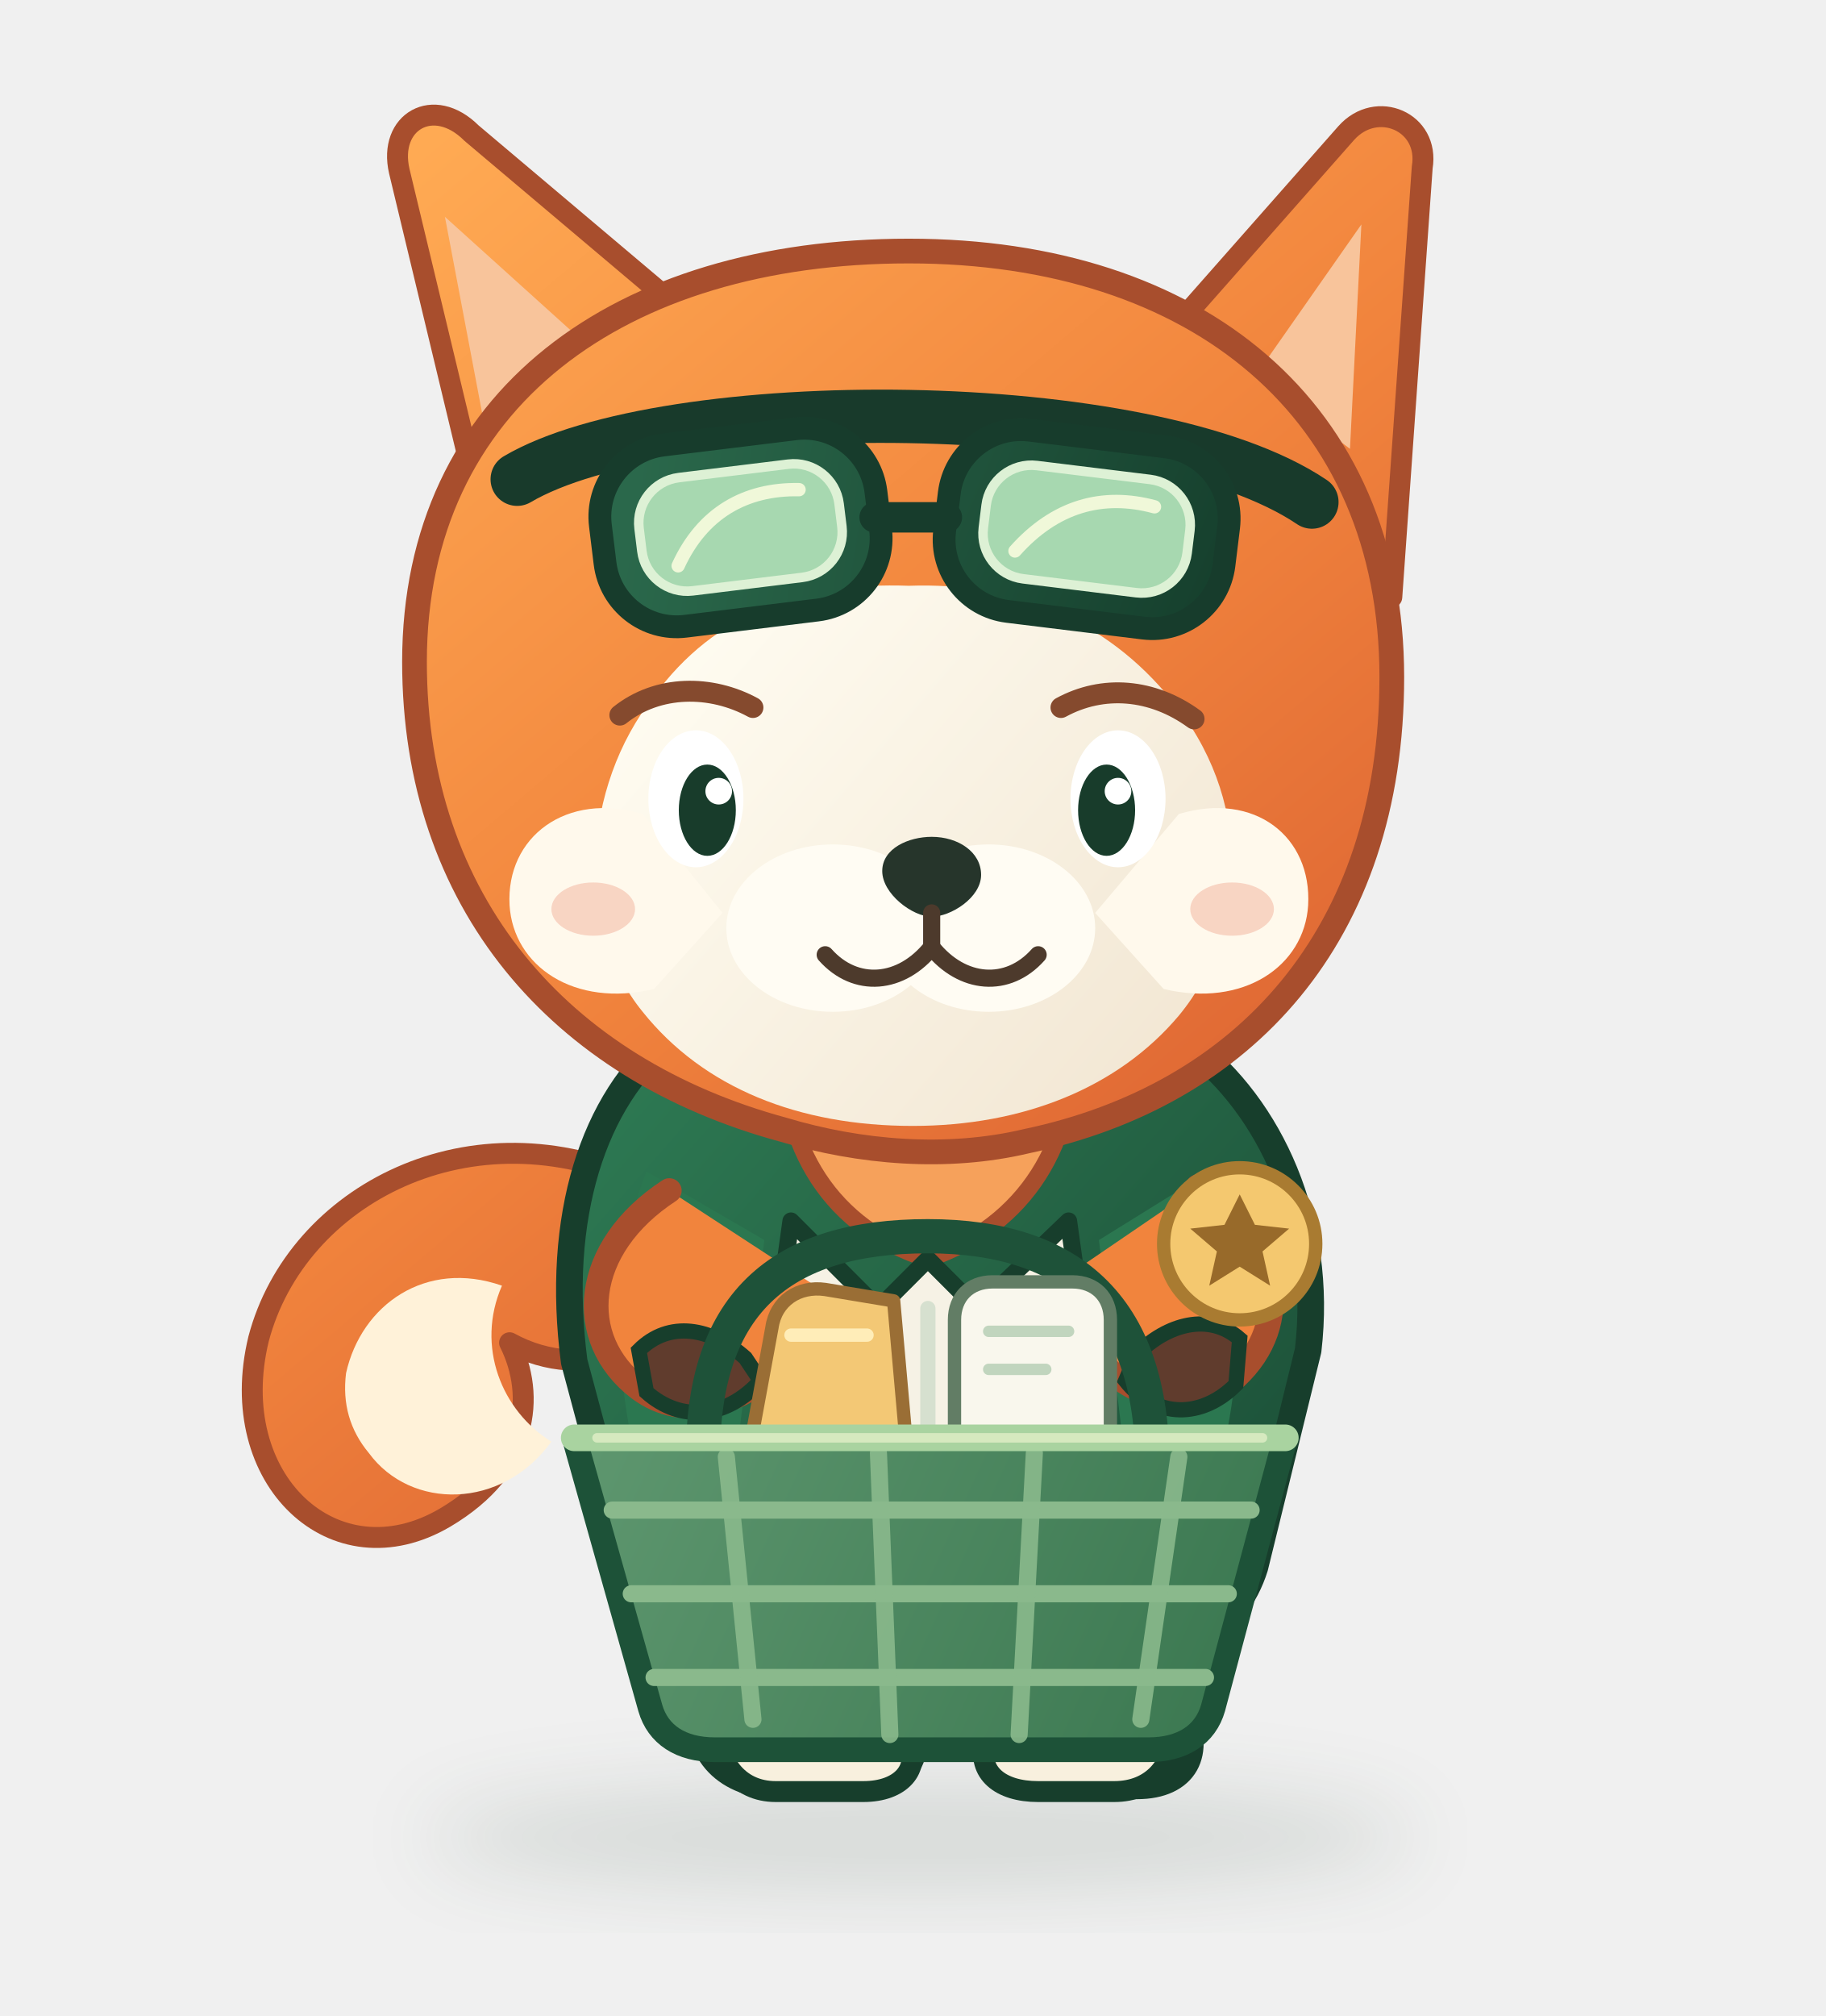
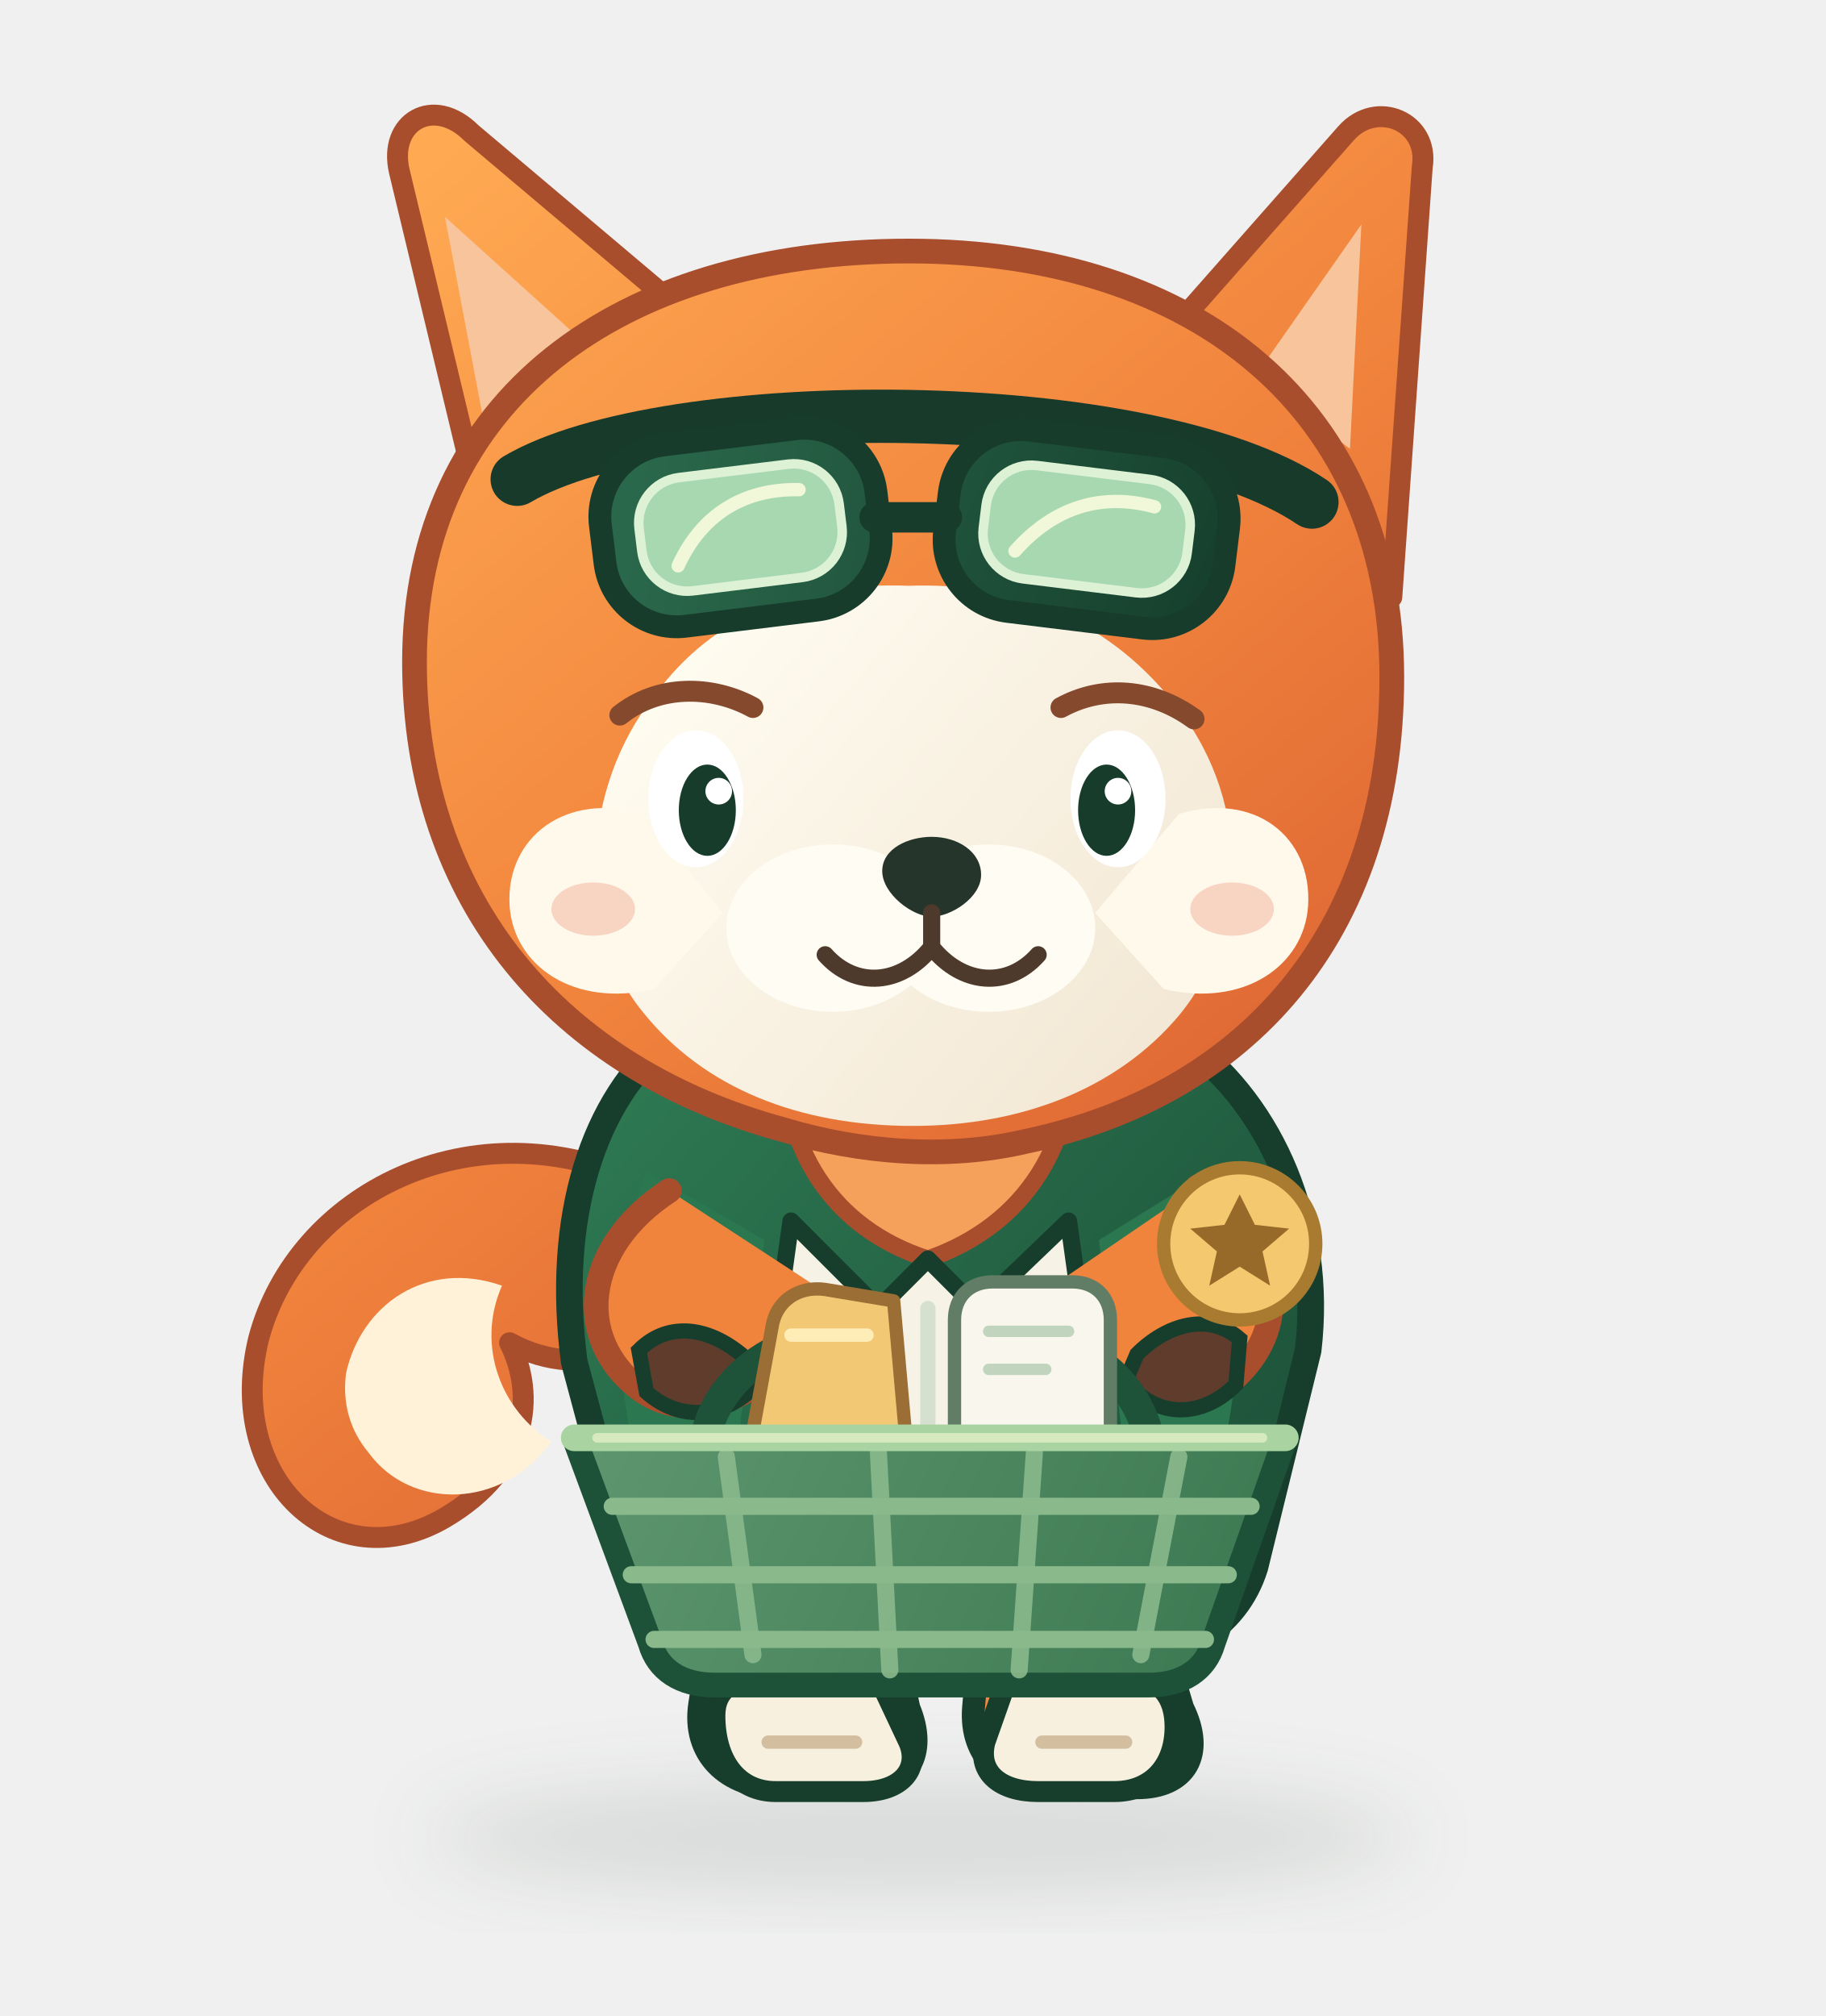
<svg xmlns="http://www.w3.org/2000/svg" width="480" height="530" viewBox="0 0 480 530" fill="none" role="img" aria-labelledby="title desc">
  <defs>
    <linearGradient id="fur" x1="112" y1="38" x2="356" y2="326" gradientUnits="userSpaceOnUse">
      <stop stop-color="#FFAA53" />
      <stop offset=".52" stop-color="#F1843D" />
      <stop offset="1" stop-color="#D95E31" />
    </linearGradient>
    <linearGradient id="face" x1="166" y1="178" x2="310" y2="302" gradientUnits="userSpaceOnUse">
      <stop stop-color="#FFFCF1" />
      <stop offset="1" stop-color="#F1E5D1" />
    </linearGradient>
    <linearGradient id="coat" x1="164" y1="286" x2="322" y2="425" gradientUnits="userSpaceOnUse">
      <stop stop-color="#2D7852" />
      <stop offset="1" stop-color="#1C5038" />
    </linearGradient>
    <linearGradient id="basket" x1="157" y1="378" x2="335" y2="459" gradientUnits="userSpaceOnUse">
      <stop stop-color="#5D966E" />
      <stop offset="1" stop-color="#39764F" />
    </linearGradient>
    <linearGradient id="lens" x1="170" y1="118" x2="326" y2="163" gradientUnits="userSpaceOnUse">
      <stop stop-color="#2A684B" />
      <stop offset="1" stop-color="#153E2C" />
    </linearGradient>
    <filter id="groundShadow" x="80" y="450" width="320" height="58" color-interpolation-filters="sRGB" filterUnits="userSpaceOnUse">
      <feGaussianBlur stdDeviation="10" />
    </filter>
  </defs>
  <ellipse cx="242" cy="483" rx="130" ry="15" fill="#1F3E2B" opacity=".12" filter="url(#groundShadow)" />
  <path d="M169 311C124 290 78 314 68 352C59 389 88 416 117 399C139 386 141 367 134 353C154 364 177 354 185 337C190 326 183 317 169 311Z" fill="url(#fur)" stroke="#A84E2D" stroke-width="5.5" stroke-linejoin="round" />
  <path d="M91 361C95 343 112 331 132 338C125 354 132 371 145 379C132 397 108 397 97 382C92 376 90 369 91 361Z" fill="#FFF2D9" />
  <path d="M191 403L184 448C182 461 191 470 205 470H226C239 470 244 461 239 449L229 403Z" fill="#F08A43" stroke="#173E2C" stroke-width="6" stroke-linejoin="round" />
  <path d="M260 403L256 449C255 462 264 470 278 470H299C312 470 317 461 311 449L297 402Z" fill="#F08A43" stroke="#173E2C" stroke-width="6" stroke-linejoin="round" />
  <path d="M188 451C188 444 193 441 201 441H231L239 458C242 465 237 471 227 471H204C194 471 188 463 188 451Z" fill="#F8F0DE" stroke="#173E2C" stroke-width="5.5" stroke-linejoin="round" />
  <path d="M259 458L265 441H297C305 441 309 446 309 454C309 464 303 471 293 471H273C263 471 257 466 259 458Z" fill="#F8F0DE" stroke="#173E2C" stroke-width="5.5" stroke-linejoin="round" />
  <path d="M202 458H225M274 458H296" stroke="#D3BE9F" stroke-width="3.5" stroke-linecap="round" />
  <path d="M176 273C156 289 146 320 151 358L166 414C171 429 185 437 205 437H289C310 437 325 428 330 412L344 355C348 321 334 291 313 275L278 264H211Z" fill="url(#coat)" stroke="#173E2C" stroke-width="7" stroke-linejoin="round" />
  <path d="M206 273C205 302 219 323 244 331C270 322 283 300 282 273L265 264H224Z" fill="#F6A15B" stroke="#A84E2D" stroke-width="4.5" stroke-linejoin="round" />
  <path d="M208 321L231 344L244 331L257 344L281 321L291 393L244 415L198 393Z" fill="#F6F2E5" stroke="#173E2C" stroke-width="4.5" stroke-linejoin="round" />
  <path d="M244 344V411" stroke="#D6E0CF" stroke-width="4" stroke-linecap="round" />
  <path d="M170 308C160 333 161 367 171 397L193 387L201 326Z" fill="#2B7750" />
  <path d="M318 308C329 333 327 366 318 395L296 385L289 326Z" fill="#2B7750" />
  <path d="M190 337L208 348M298 337L281 348" stroke="#A6D39A" stroke-width="4.5" stroke-linecap="round" />
  <path d="M176 313C153 328 151 352 168 365C180 374 195 369 207 358L222 343" fill="#F1843D" stroke="#A84E2D" stroke-width="6.5" stroke-linecap="round" stroke-linejoin="round" />
  <path d="M315 312C337 326 340 348 325 362C314 373 299 368 288 357L271 342" fill="#F1843D" stroke="#A84E2D" stroke-width="6.5" stroke-linecap="round" stroke-linejoin="round" />
  <path d="M168 355C176 347 187 349 196 357L200 363C191 373 179 374 170 366Z" fill="#603C2D" stroke="#173E2C" stroke-width="4" />
  <path d="M326 352C318 345 307 348 299 356L296 363C304 373 316 373 325 364Z" fill="#603C2D" stroke="#173E2C" stroke-width="4" />
  <path d="M130 149L105 45C102 32 114 25 124 35L201 100Z" fill="url(#fur)" stroke="#A84E2D" stroke-width="5.5" stroke-linejoin="round" />
  <path d="M128 115L117 57L158 94Z" fill="#F8C49B" />
  <path d="M294 103L354 35C362 26 376 32 374 44L366 157Z" fill="url(#fur)" stroke="#A84E2D" stroke-width="5.5" stroke-linejoin="round" />
  <path d="M330 99L358 59L355 118Z" fill="#F8C49B" />
  <path d="M109 174C109 105 163 66 239 66C315 66 366 108 366 178C366 246 327 288 270 300C249 305 226 303 206 297C147 281 109 237 109 174Z" fill="url(#fur)" stroke="#A84E2D" stroke-width="6.5" stroke-linejoin="round" />
  <path d="M172 183C188 161 211 153 239 154C267 153 291 163 308 184C329 209 329 244 310 267C294 286 269 296 240 296C210 296 185 286 169 266C151 244 153 207 172 183Z" fill="url(#face)" />
  <path d="M169 214C149 208 133 220 134 238C135 254 151 265 172 260L190 240Z" fill="#FFF9EC" />
  <path d="M310 214C330 208 345 220 344 238C343 254 327 265 306 260L288 240Z" fill="#FFF9EC" />
  <path d="M136 126C175 103 302 103 345 132" stroke="#183A2B" stroke-width="14" stroke-linecap="round" />
  <g transform="rotate(-7 192 137)">
    <rect x="158" y="115" width="73" height="48" rx="19" fill="url(#lens)" stroke="#173C2C" stroke-width="6" />
    <rect x="168" y="124" width="53" height="30" rx="12" fill="#A7D8B0" stroke="#DDF1D5" stroke-width="2.5" />
    <path d="M177 147C185 134 197 129 211 131" stroke="#F0F8D9" stroke-width="3.5" stroke-linecap="round" />
  </g>
  <g transform="rotate(7 285 137)">
    <rect x="249" y="115" width="74" height="48" rx="19" fill="url(#lens)" stroke="#173C2C" stroke-width="6" />
    <rect x="259" y="124" width="54" height="30" rx="12" fill="#A7D8B0" stroke="#DDF1D5" stroke-width="2.5" />
    <path d="M268 147C277 134 289 129 303 131" stroke="#F0F8D9" stroke-width="3.5" stroke-linecap="round" />
  </g>
  <path d="M230 136H249" stroke="#173C2C" stroke-width="8" stroke-linecap="round" />
  <path d="M163 188C173 180 187 180 198 186" stroke="#854A2E" stroke-width="5.5" stroke-linecap="round" />
  <path d="M279 186C290 180 303 181 314 189" stroke="#854A2E" stroke-width="5.5" stroke-linecap="round" />
  <ellipse cx="183" cy="210" rx="12.5" ry="18" fill="#fff" />
  <ellipse cx="294" cy="210" rx="12.5" ry="18" fill="#fff" />
  <ellipse cx="186" cy="213" rx="7.5" ry="12" fill="#183C2B" />
  <ellipse cx="291" cy="213" rx="7.5" ry="12" fill="#183C2B" />
  <circle cx="189" cy="208" r="3.5" fill="#fff" />
  <circle cx="294" cy="208" r="3.5" fill="#fff" />
  <ellipse cx="156" cy="239" rx="11" ry="7" fill="#EFA18B" opacity=".42" />
  <ellipse cx="324" cy="239" rx="11" ry="7" fill="#EFA18B" opacity=".42" />
  <ellipse cx="219" cy="244" rx="28" ry="22" fill="#FFFCF3" />
  <ellipse cx="260" cy="244" rx="28" ry="22" fill="#FFFCF3" />
  <path d="M232 229C232 223 239 220 245 220C252 220 258 224 258 230C258 236 250 241 245 241C240 241 232 235 232 229Z" fill="#26352B" />
  <path d="M245 240V249" stroke="#4D3A2C" stroke-width="4.5" stroke-linecap="round" />
  <path d="M245 249C237 259 225 260 217 251M245 249C253 259 265 260 273 251" stroke="#4D3A2C" stroke-width="4.5" stroke-linecap="round" stroke-linejoin="round" />
-   <path d="M185 388C183 342 206 325 244 325C282 325 304 344 303 388" stroke="#1E5239" stroke-width="9" stroke-linecap="round" />
+   <path d="M185 388C183 370 196 355 216 351M272 351C292 355 304 370 303 388" stroke="#1E5239" stroke-width="8" stroke-linecap="round" />
  <path d="M196 387L203 349C204 342 210 338 217 339L235 342L239 387Z" fill="#F3C875" stroke="#9A6E35" stroke-width="3.5" stroke-linejoin="round" />
  <path d="M208 351H228" stroke="#FFEDB8" stroke-width="3.5" stroke-linecap="round" />
  <path d="M251 387V347C251 341 255 337 261 337H282C288 337 292 341 292 347V387Z" fill="#F9F7ED" stroke="#627D65" stroke-width="3.5" stroke-linejoin="round" />
  <path d="M260 350H281M260 360H275" stroke="#C1D5BE" stroke-width="3" stroke-linecap="round" />
-   <path d="M151 378H338L319 449C317 456 311 460 302 460H188C179 460 173 456 171 449Z" fill="url(#basket)" stroke="#1D5238" stroke-width="6.5" stroke-linejoin="round" />
-   <path d="M161 397H329M166 419H323M172 441H317" stroke="#8AB98C" stroke-width="4.5" stroke-linecap="round" />
-   <path d="M191 383L198 452M231 382L234 456M272 382L268 456M310 383L300 452" stroke="#8AB98C" stroke-width="4.5" stroke-linecap="round" opacity=".9" />
+   <path d="M151 378H338L319 432C317 439 311 443 302 443H188C179 443 173 439 171 432Z" fill="url(#basket)" stroke="#1D5238" stroke-width="6.5" stroke-linejoin="round" />
+   <path d="M161 396H329M166 414H323M172 431H317" stroke="#8AB98C" stroke-width="4.5" stroke-linecap="round" />
+   <path d="M191 383L198 435M231 382L234 439M272 382L268 439M310 383L300 435" stroke="#8AB98C" stroke-width="4.5" stroke-linecap="round" opacity=".9" />
  <path d="M151 378H338" stroke="#A9D3A0" stroke-width="7" stroke-linecap="round" />
  <path d="M157 378H332" stroke="#D6E9BF" stroke-width="2.5" stroke-linecap="round" />
  <circle cx="326" cy="327" r="20" fill="#F4C86F" stroke="#A97B31" stroke-width="3.5" />
  <path d="M326 314L330 322L339 323L332 329L334 338L326 333L318 338L320 329L313 323L322 322Z" fill="#986A2A" />
</svg>
